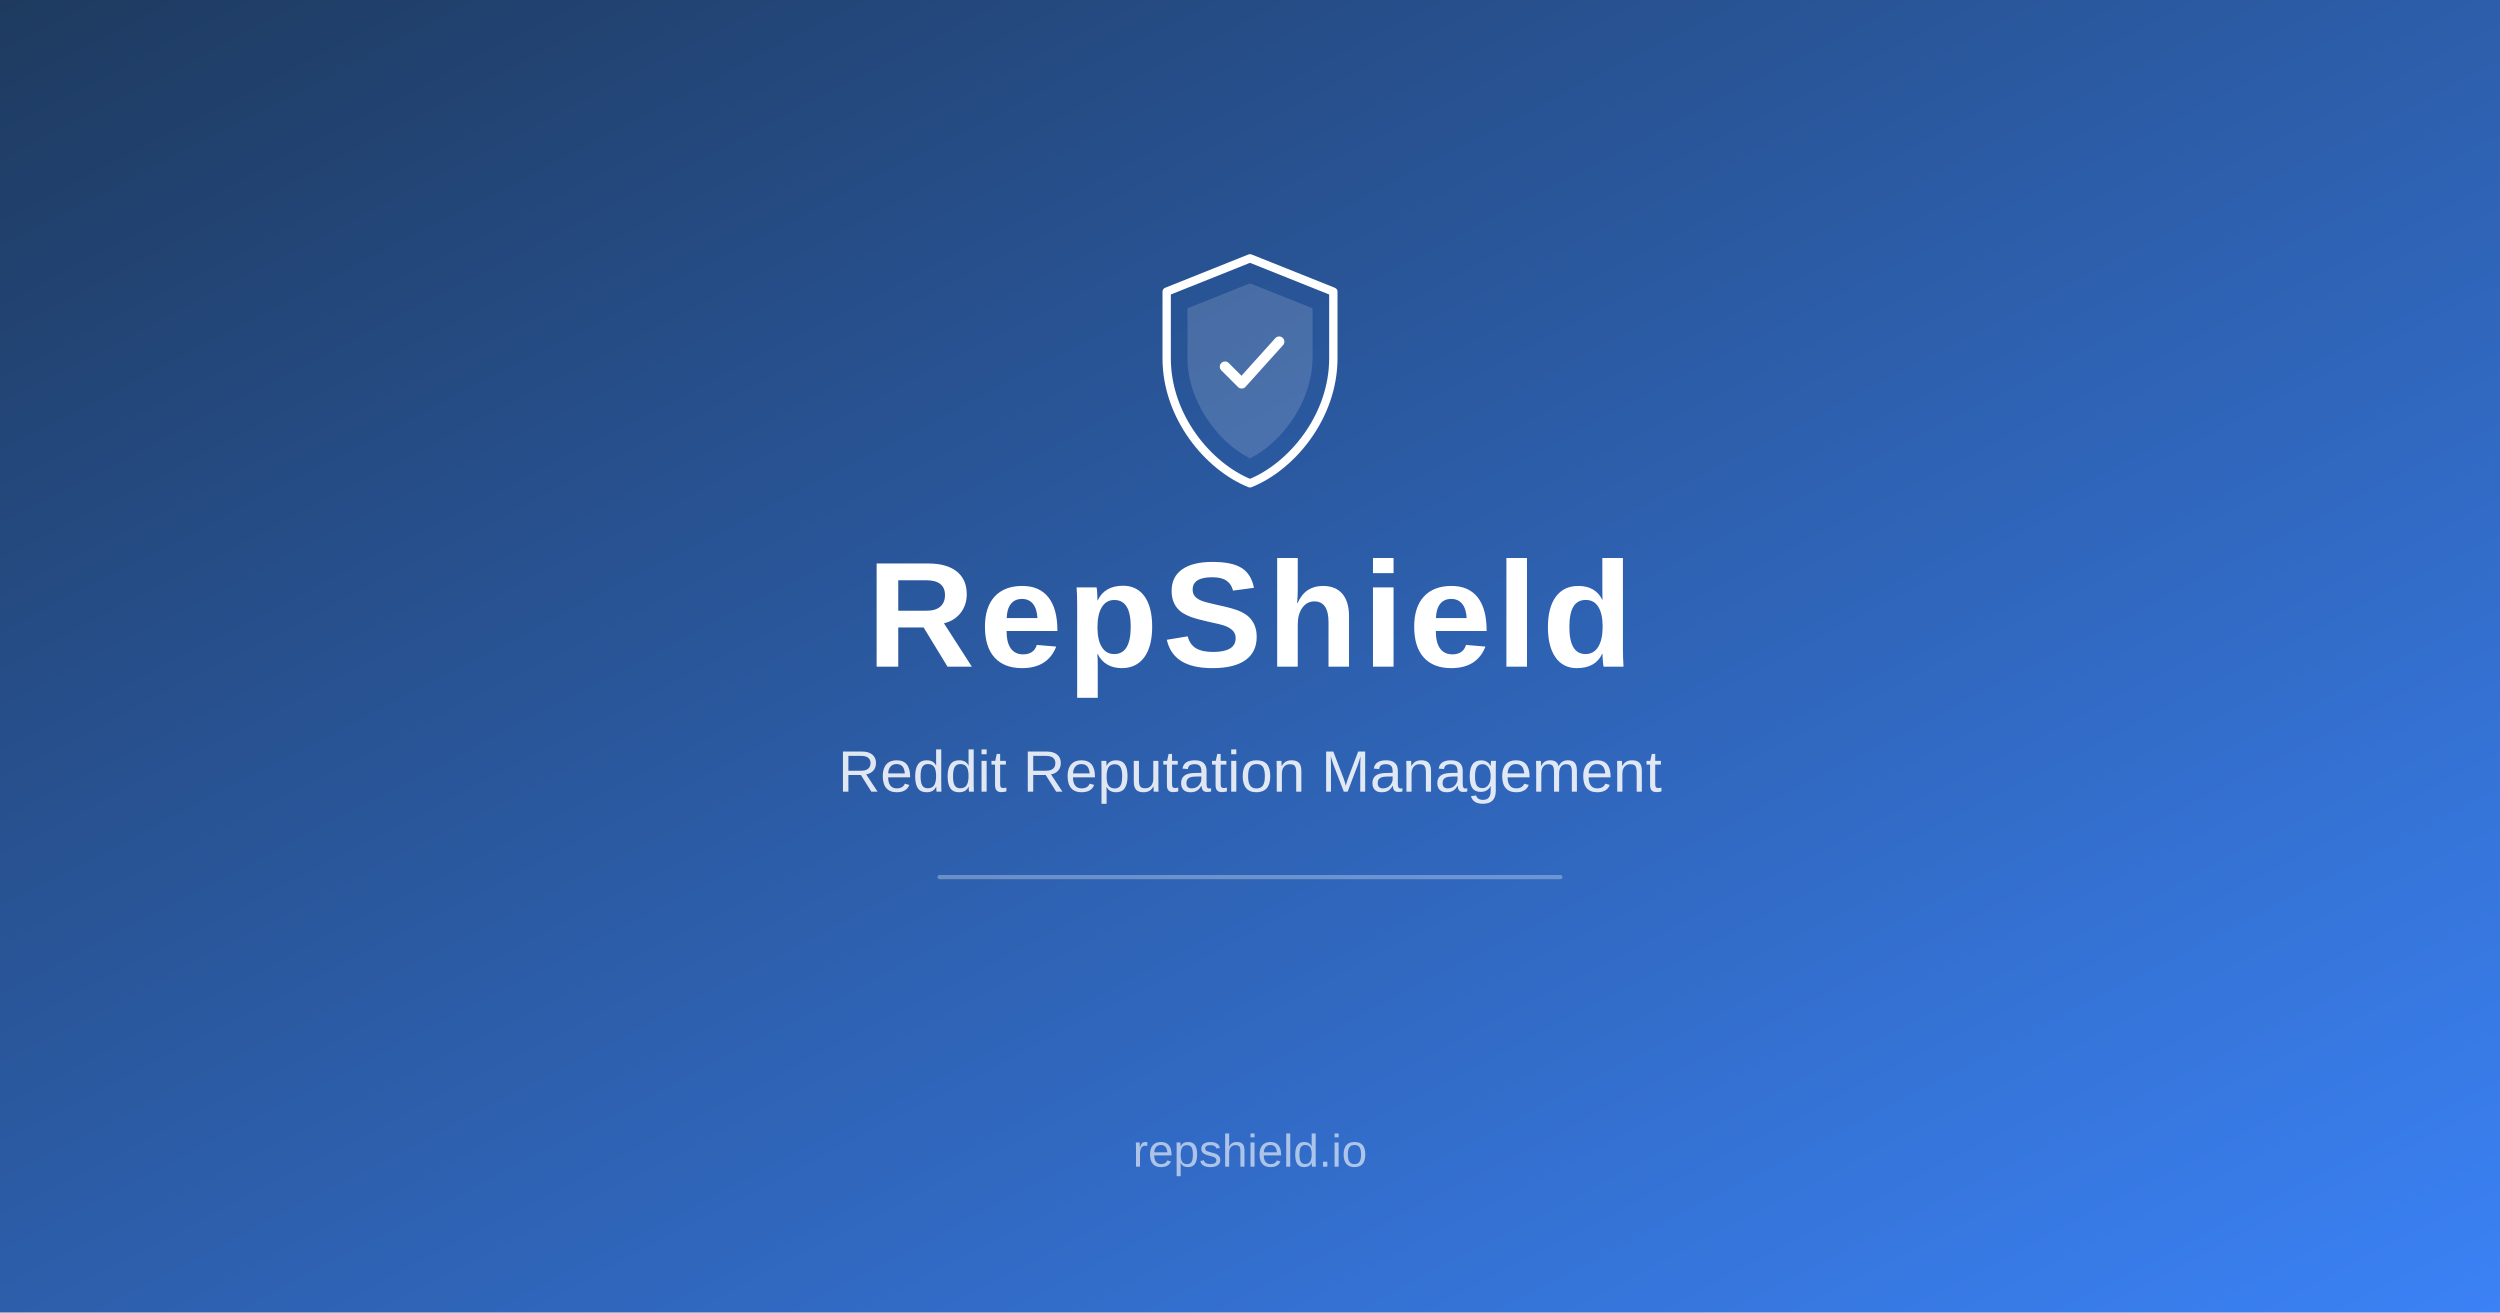
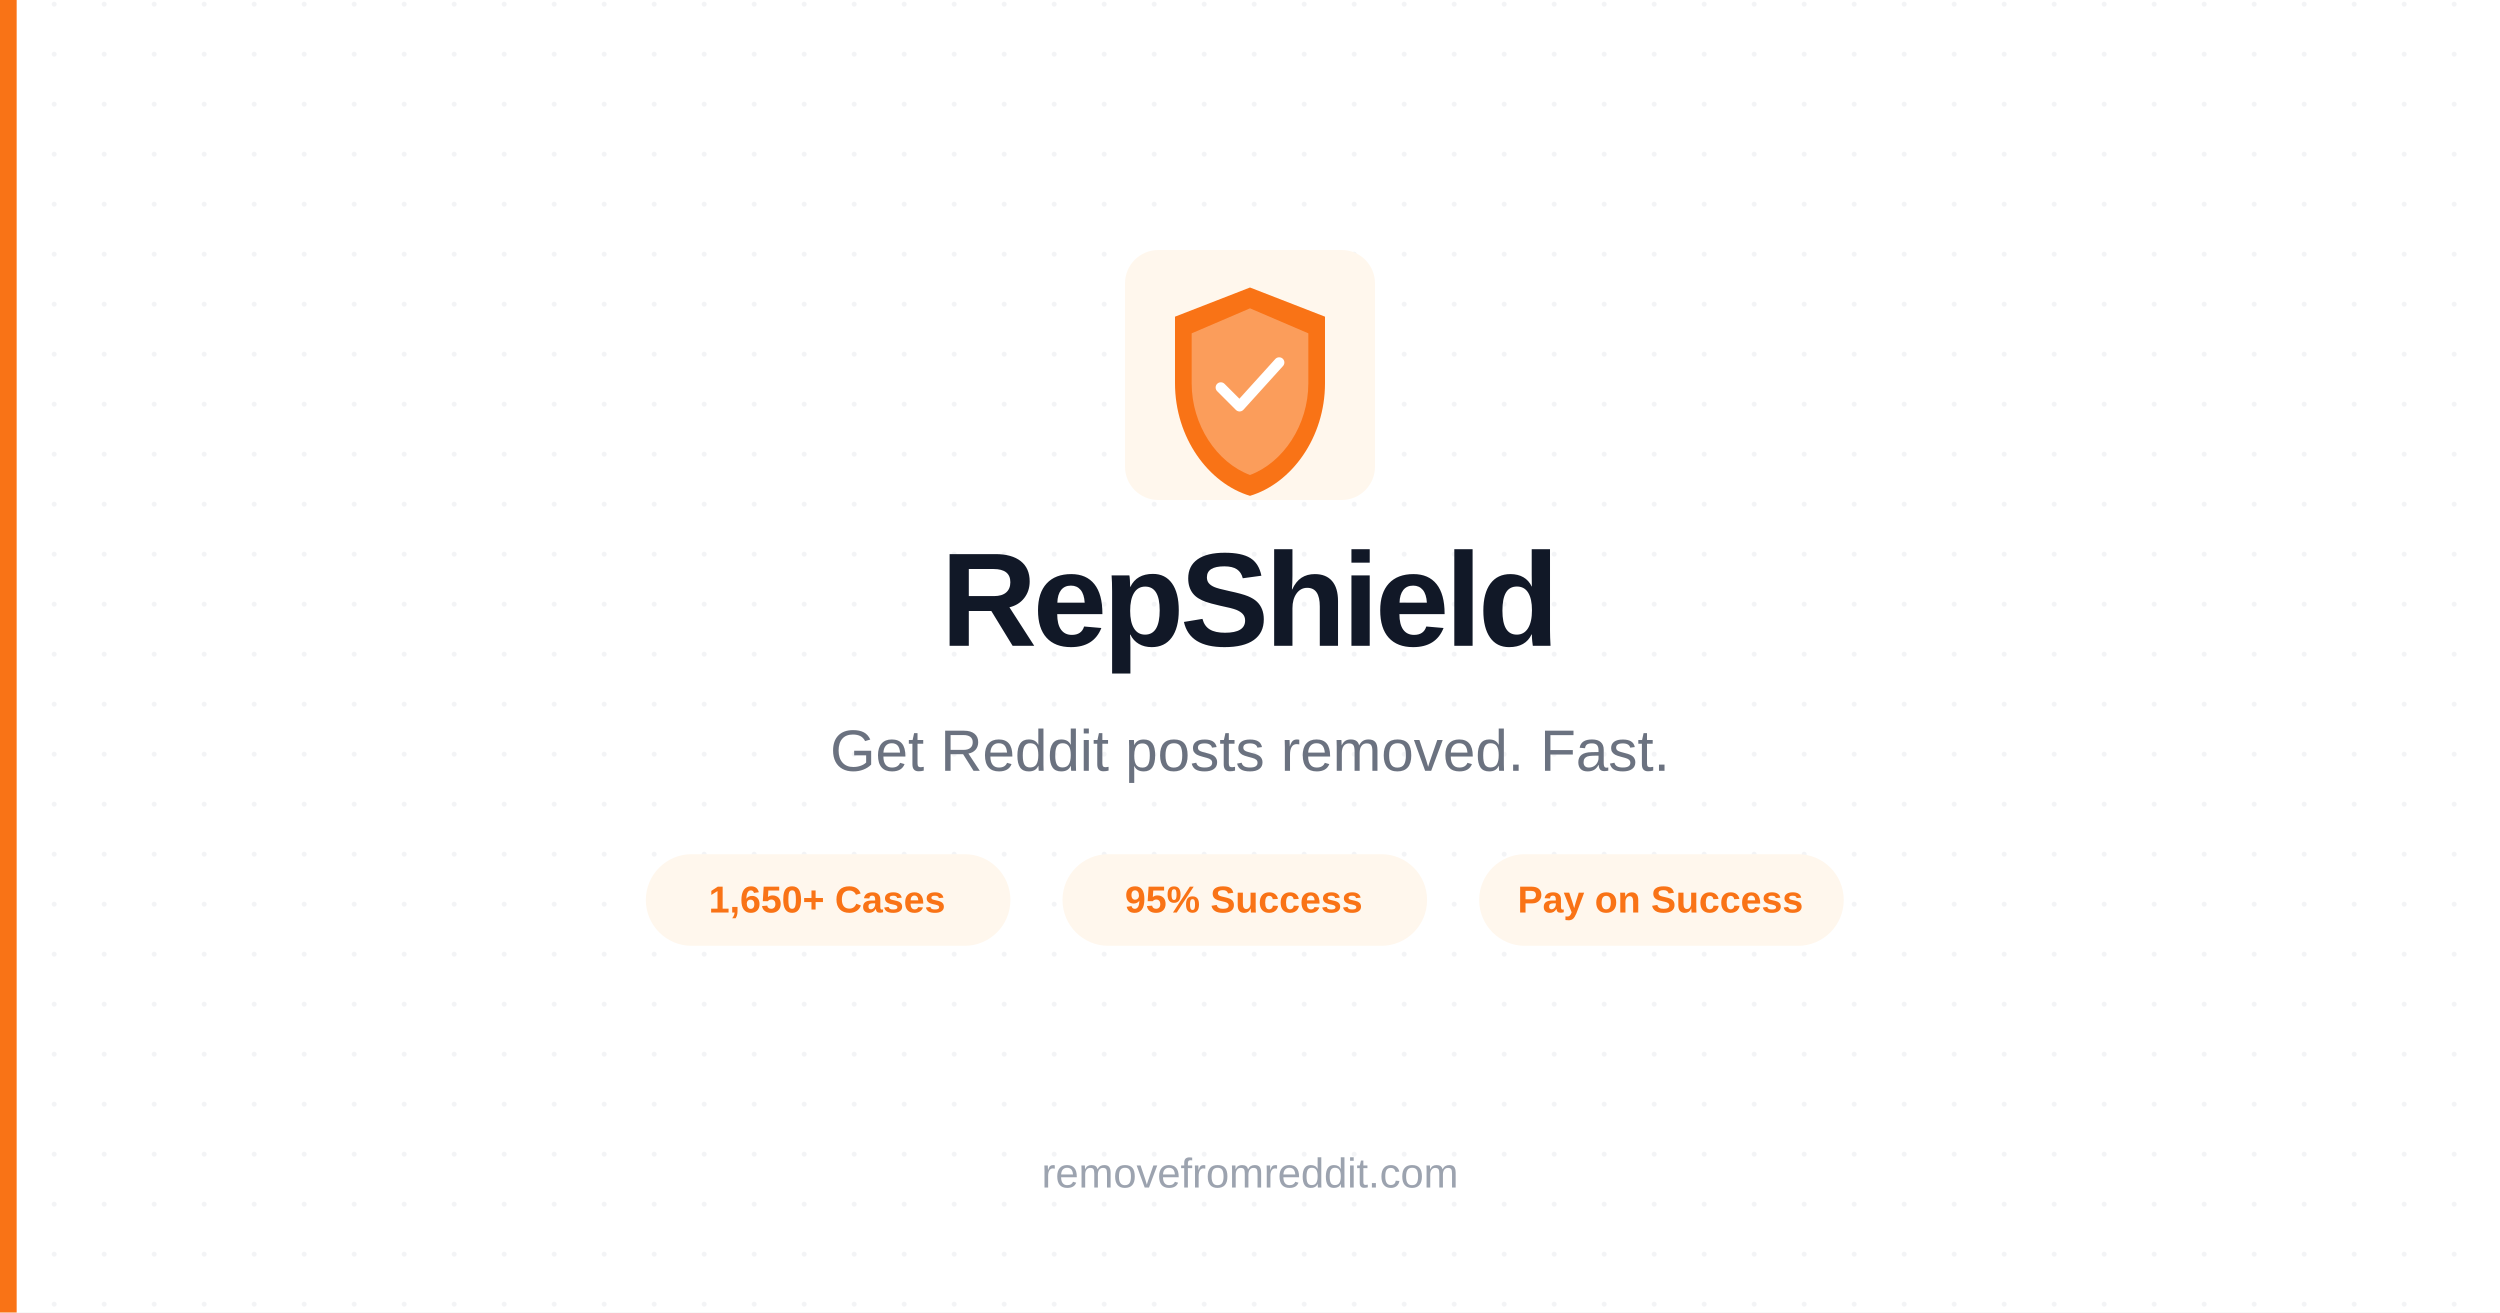
<svg xmlns="http://www.w3.org/2000/svg" width="1200" height="630" viewBox="0 0 1200 630">
-   <defs>
-     <linearGradient id="bgGradient" x1="0%" y1="0%" x2="100%" y2="100%">
-       <stop offset="0%" style="stop-color:#1e3a5f;stop-opacity:1" />
-       <stop offset="100%" style="stop-color:#3B82F6;stop-opacity:1" />
-     </linearGradient>
-   </defs>
-   <rect width="1200" height="630" fill="url(#bgGradient)" />
-   <g transform="translate(552, 120)">
-     <path d="M48 4 L88 20 L88 52 C88 80 68 104 48 112 C28 104 8 80 8 52 L8 20 Z" fill="none" stroke="white" stroke-width="4" stroke-linejoin="round" />
-     <path d="M48 16 L78 28 L78 52 C78 72 64 92 48 100 C32 92 18 72 18 52 L18 28 Z" fill="white" fill-opacity="0.15" />
-     <path d="M36 56 L44 64 L62 44" fill="none" stroke="white" stroke-width="5" stroke-linecap="round" stroke-linejoin="round" />
+   <rect width="1200" height="630" fill="#ffffff" />
+   <pattern id="dots" x="0" y="0" width="24" height="24" patternUnits="userSpaceOnUse">
+     <circle cx="2" cy="2" r="1.2" fill="#f3f4f6" />
+   </pattern>
+   <rect width="1200" height="630" fill="url(#dots)" />
+   <rect x="0" y="0" width="8" height="630" fill="#f97316" />
+   <g transform="translate(540, 120)">
+     <rect width="120" height="120" rx="16" fill="#fff7ed" />
+     <path d="M60 18 L96 32 L96 64 C96 90 80 112 60 118 C40 112 24 90 24 64 L24 32 Z" fill="#f97316" />
+     <path d="M60 28 L88 40 L88 64 C88 84 76 102 60 108 C44 102 32 84 32 64 L32 40 Z" fill="white" fill-opacity="0.3" />
+     <path d="M46 66 L55 75 L74 54" fill="none" stroke="white" stroke-width="5" stroke-linecap="round" stroke-linejoin="round" />
  </g>
-   <text x="600" y="320" font-family="Arial, Helvetica, sans-serif" font-size="72" font-weight="bold" text-anchor="middle" fill="white" letter-spacing="2">RepShield</text>
-   <text x="600" y="380" font-family="Arial, Helvetica, sans-serif" font-size="28" font-weight="normal" text-anchor="middle" fill="white" fill-opacity="0.85">Reddit Reputation Management</text>
-   <rect x="450" y="420" width="300" height="2" rx="1" fill="white" fill-opacity="0.3" />
-   <text x="600" y="560" font-family="Arial, Helvetica, sans-serif" font-size="22" font-weight="normal" text-anchor="middle" fill="white" fill-opacity="0.6">repshield.io</text>
+   <text x="600" y="310" font-family="Arial Black, Arial, sans-serif" font-size="64" font-weight="900" text-anchor="middle" fill="#111827" letter-spacing="-2">RepShield</text>
+   <text x="600" y="370" font-family="Arial, Helvetica, sans-serif" font-size="28" text-anchor="middle" fill="#6b7280">Get Reddit posts removed. Fast.</text>
+   <rect x="310" y="410" width="175" height="44" rx="22" fill="#fff7ed" />
+   <text x="397" y="438" font-family="Arial, Helvetica, sans-serif" font-size="18" font-weight="bold" text-anchor="middle" fill="#f97316">1,650+ Cases</text>
+   <rect x="510" y="410" width="175" height="44" rx="22" fill="#fff7ed" />
+   <text x="597" y="438" font-family="Arial, Helvetica, sans-serif" font-size="18" font-weight="bold" text-anchor="middle" fill="#f97316">95% Success</text>
+   <rect x="710" y="410" width="175" height="44" rx="22" fill="#fff7ed" />
+   <text x="797" y="438" font-family="Arial, Helvetica, sans-serif" font-size="18" font-weight="bold" text-anchor="middle" fill="#f97316">Pay on Success</text>
+   <text x="600" y="570" font-family="Arial, Helvetica, sans-serif" font-size="20" text-anchor="middle" fill="#9ca3af">removefromreddit.com</text>
</svg>
